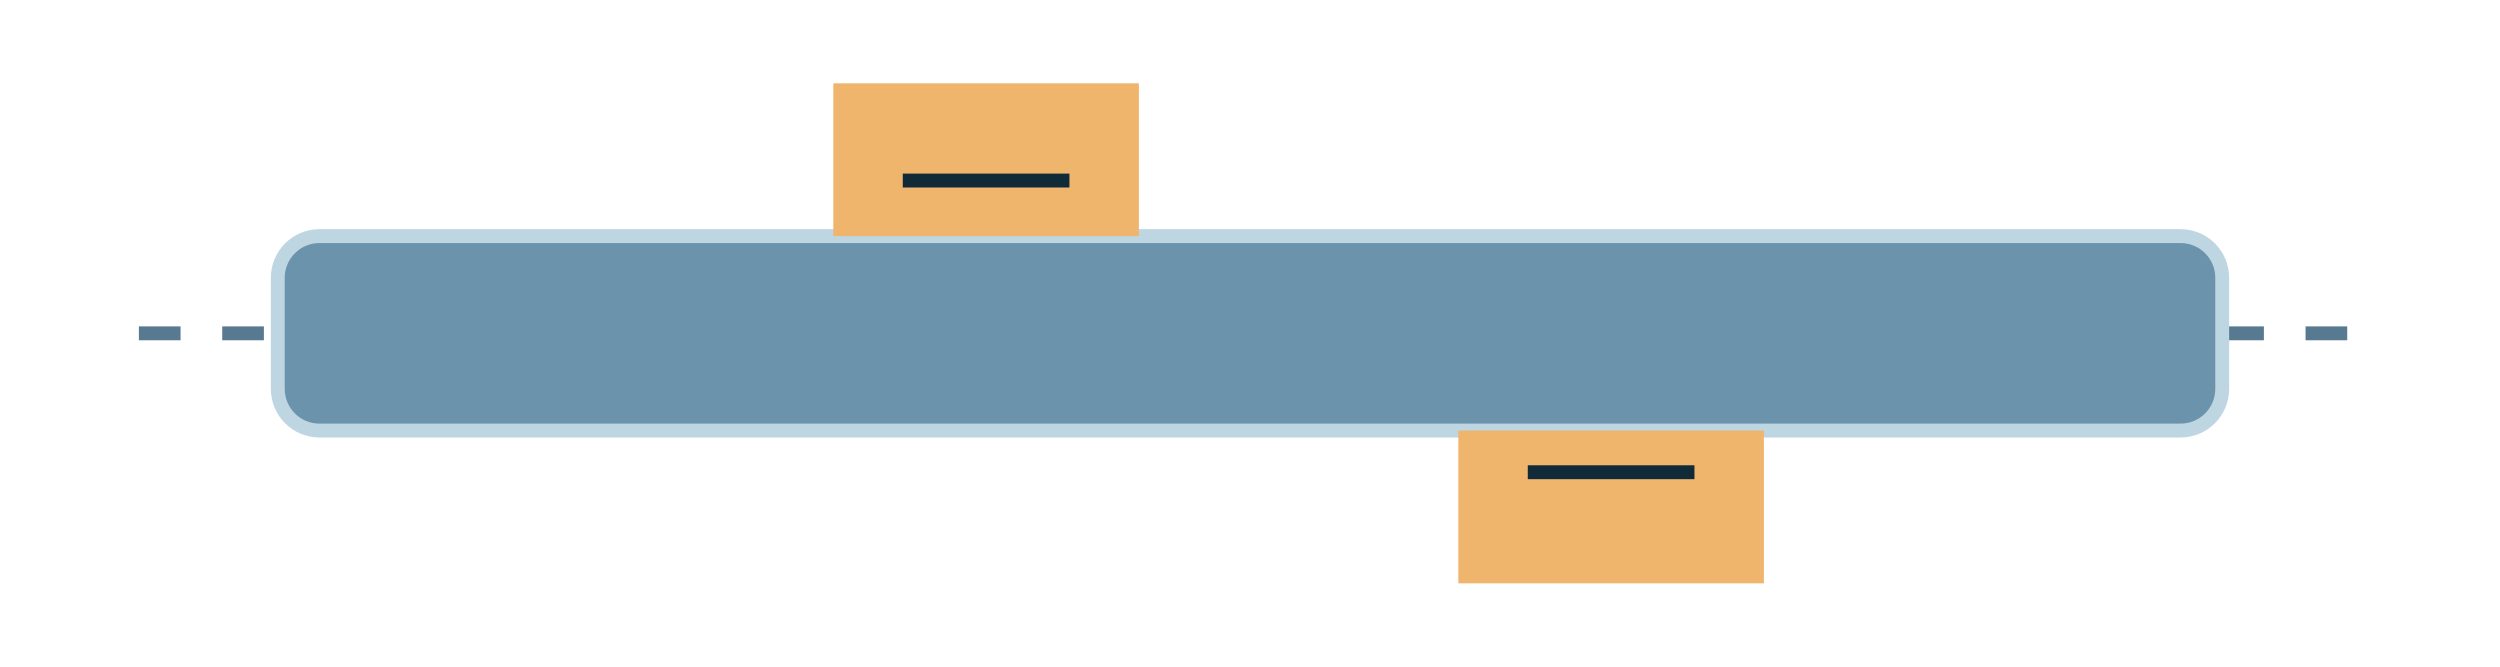
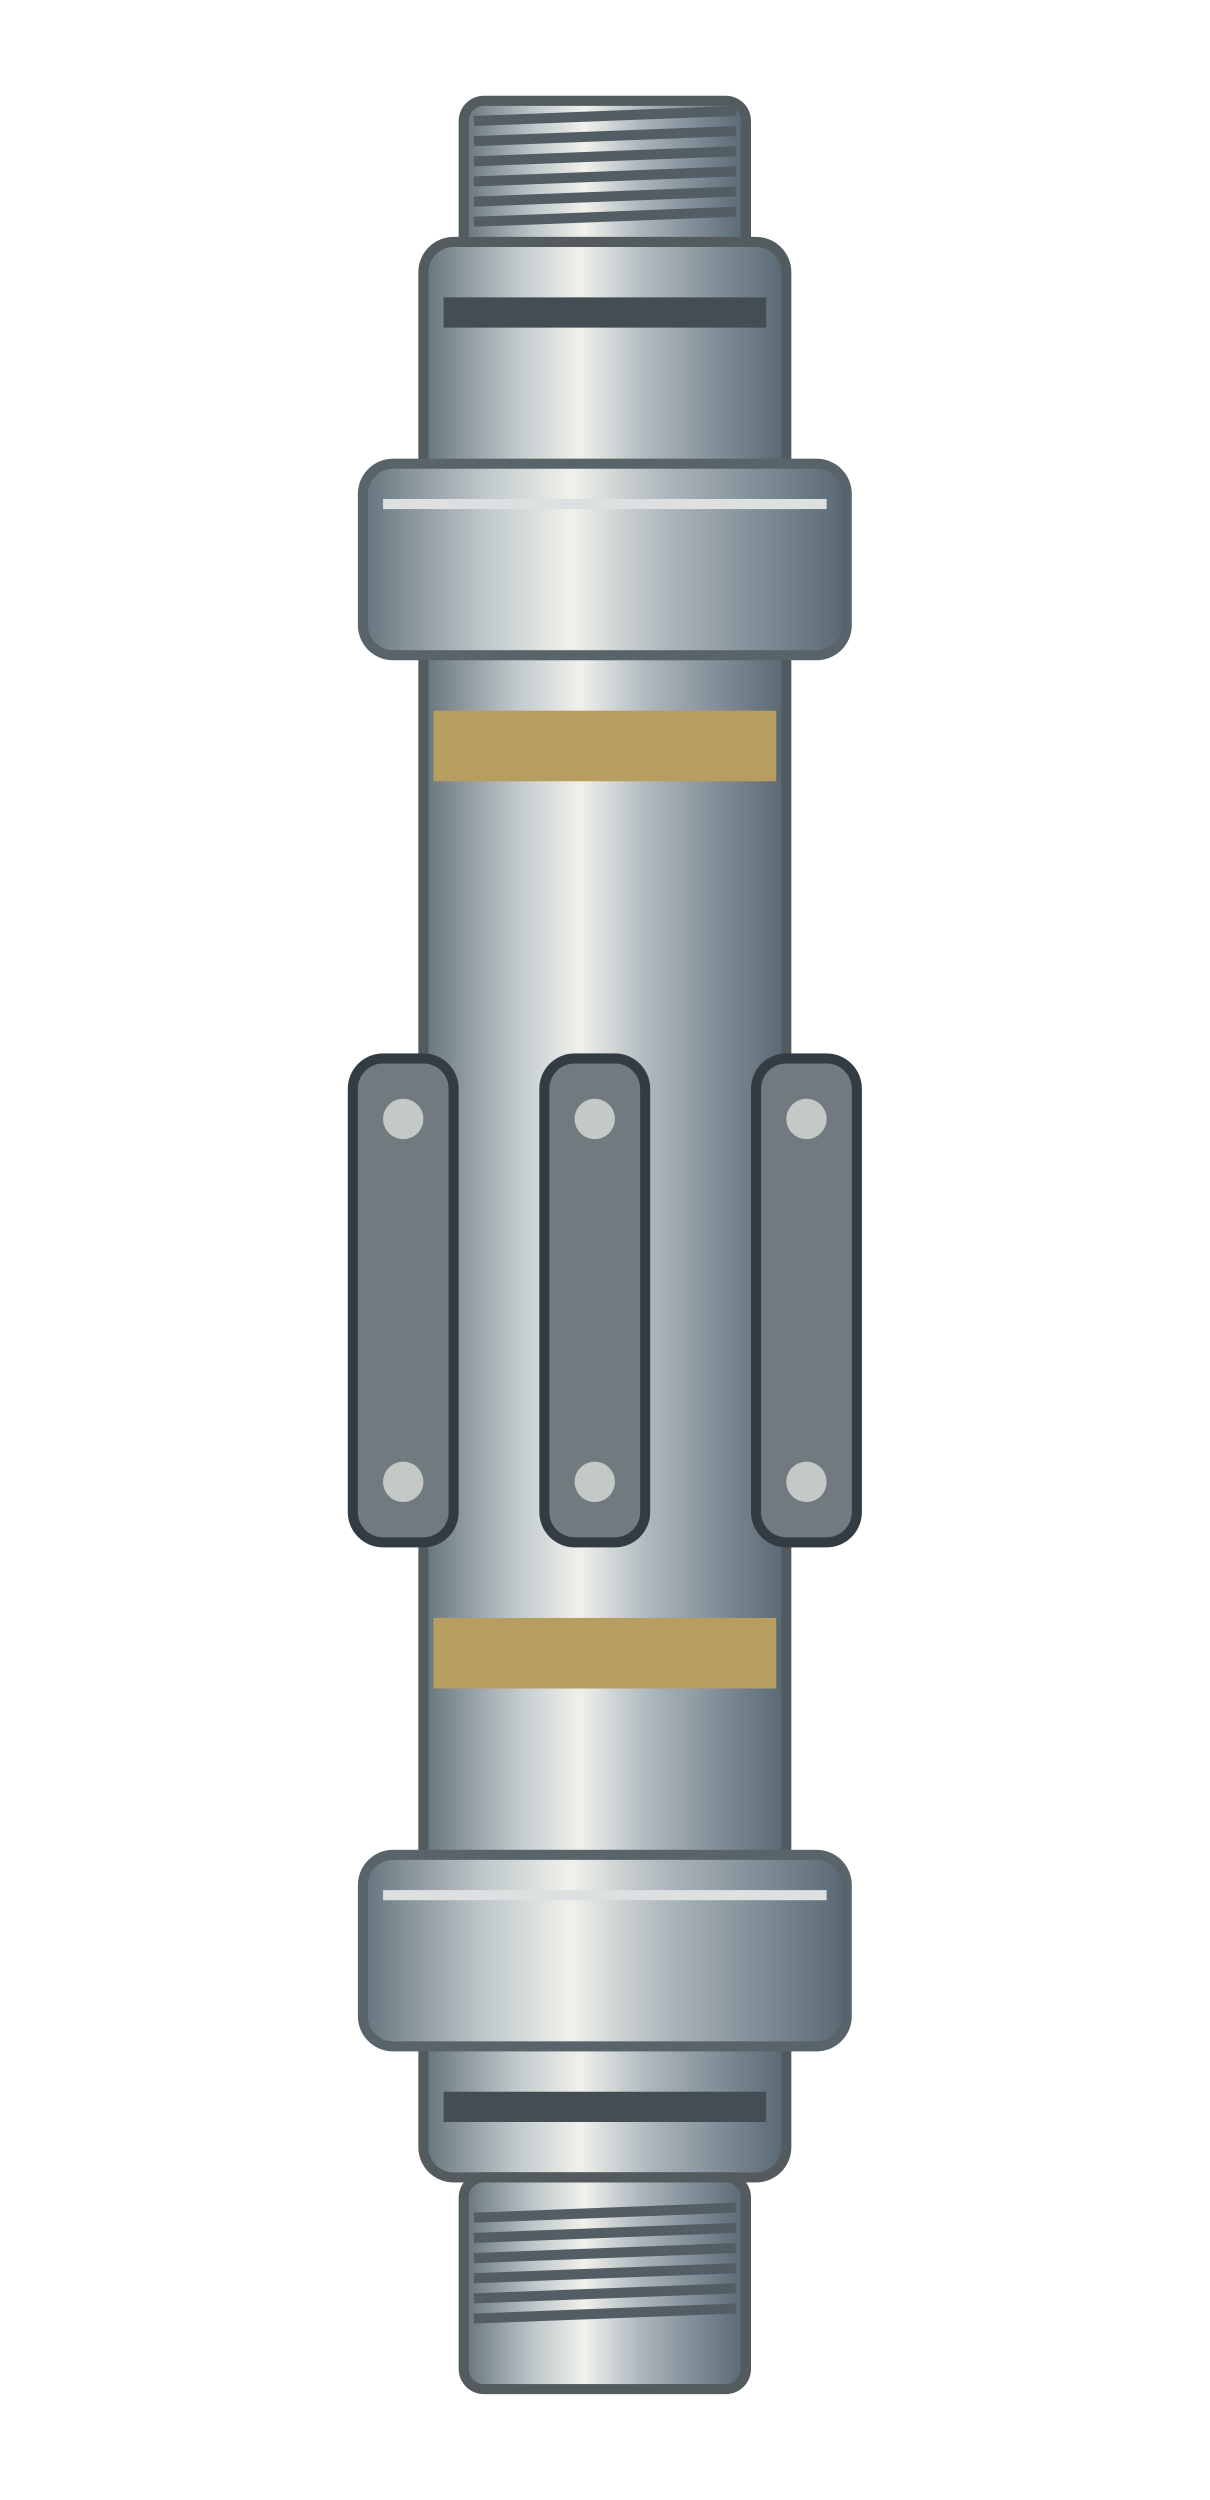
- <svg xmlns="http://www.w3.org/2000/svg" viewBox="0 0 180 48" role="img" aria-label="rss-push schematic">
-   <path d="M10 24H170" stroke="#587a90" stroke-dasharray="3 3" />
-   <rect x="20" y="17" width="140" height="14" rx="3" fill="#6c93ac" stroke="#bed6e1" />
-   <path d="M60 17V6h22v11m23 14v11h22V31" fill="#efb56d" />
-   <path d="M65 13h12m33 21h12" stroke="#102a38" />
+ <svg xmlns="http://www.w3.org/2000/svg" viewBox="0 0 120 248" role="img" aria-label="rss-push technical illustration">
+   <defs>
+     <linearGradient id="asset-rss-push-steel">
+       <stop stop-color="#66737c" />
+       <stop offset=".25" stop-color="#bec7ca" />
+       <stop offset=".43" stop-color="#f0f1eb" />
+       <stop offset=".63" stop-color="#abb5bc" />
+       <stop offset="1" stop-color="#586772" />
+     </linearGradient>
+   </defs>
+   <rect x="46" y="10" width="28" height="20" rx="2" fill="url(#asset-rss-push-steel)" stroke="#535b5f" />
+   <path d="M47 12l26 -1" stroke="#535d64" />
+   <path d="M47 14l26 -1" stroke="#535d64" />
+   <path d="M47 16l26 -1" stroke="#535d64" />
+   <path d="M47 18l26 -1" stroke="#535d64" />
+   <path d="M47 20l26 -1" stroke="#535d64" />
+   <path d="M47 22l26 -1" stroke="#535d64" />
+   <rect x="42" y="24" width="36" height="192" rx="3" fill="url(#asset-rss-push-steel)" stroke="#535b5f" />
+   <path d="M44 31H76M44 209H76" stroke="#434d54" stroke-width="3" />
+   <rect x="36" y="46" width="48" height="19" rx="3" fill="url(#asset-rss-push-steel)" stroke="#59636a" />
+   <path d="M38 50h44" stroke="#dce0e1" />
+   <rect x="36" y="184" width="48" height="19" rx="3" fill="url(#asset-rss-push-steel)" stroke="#59636a" />
+   <path d="M38 188h44" stroke="#dce0e1" />
+   <rect x="35" y="105" width="10" height="48" rx="3" fill="#717b7f" stroke="#323c42" />
+   <circle cx="40" cy="111" r="2" fill="#c4c9c7" />
+   <circle cx="40" cy="147" r="2" fill="#c4c9c7" />
+   <rect x="54" y="105" width="10" height="48" rx="3" fill="#717b7f" stroke="#323c42" />
+   <circle cx="59" cy="111" r="2" fill="#c4c9c7" />
+   <circle cx="59" cy="147" r="2" fill="#c4c9c7" />
+   <rect x="75" y="105" width="10" height="48" rx="3" fill="#717b7f" stroke="#323c42" />
+   <circle cx="80" cy="111" r="2" fill="#c4c9c7" />
+   <circle cx="80" cy="147" r="2" fill="#c4c9c7" />
+   <path d="M43 74h34M43 164h34" stroke="#b89d61" stroke-width="7" />
+   <rect x="46" y="216" width="28" height="21" rx="2" fill="url(#asset-rss-push-steel)" stroke="#535b5f" />
+   <path d="M47 220l26 -1" stroke="#535d64" />
+   <path d="M47 222l26 -1" stroke="#535d64" />
+   <path d="M47 224l26 -1" stroke="#535d64" />
+   <path d="M47 226l26 -1" stroke="#535d64" />
+   <path d="M47 228l26 -1" stroke="#535d64" />
+   <path d="M47 230l26 -1" stroke="#535d64" />
</svg>
